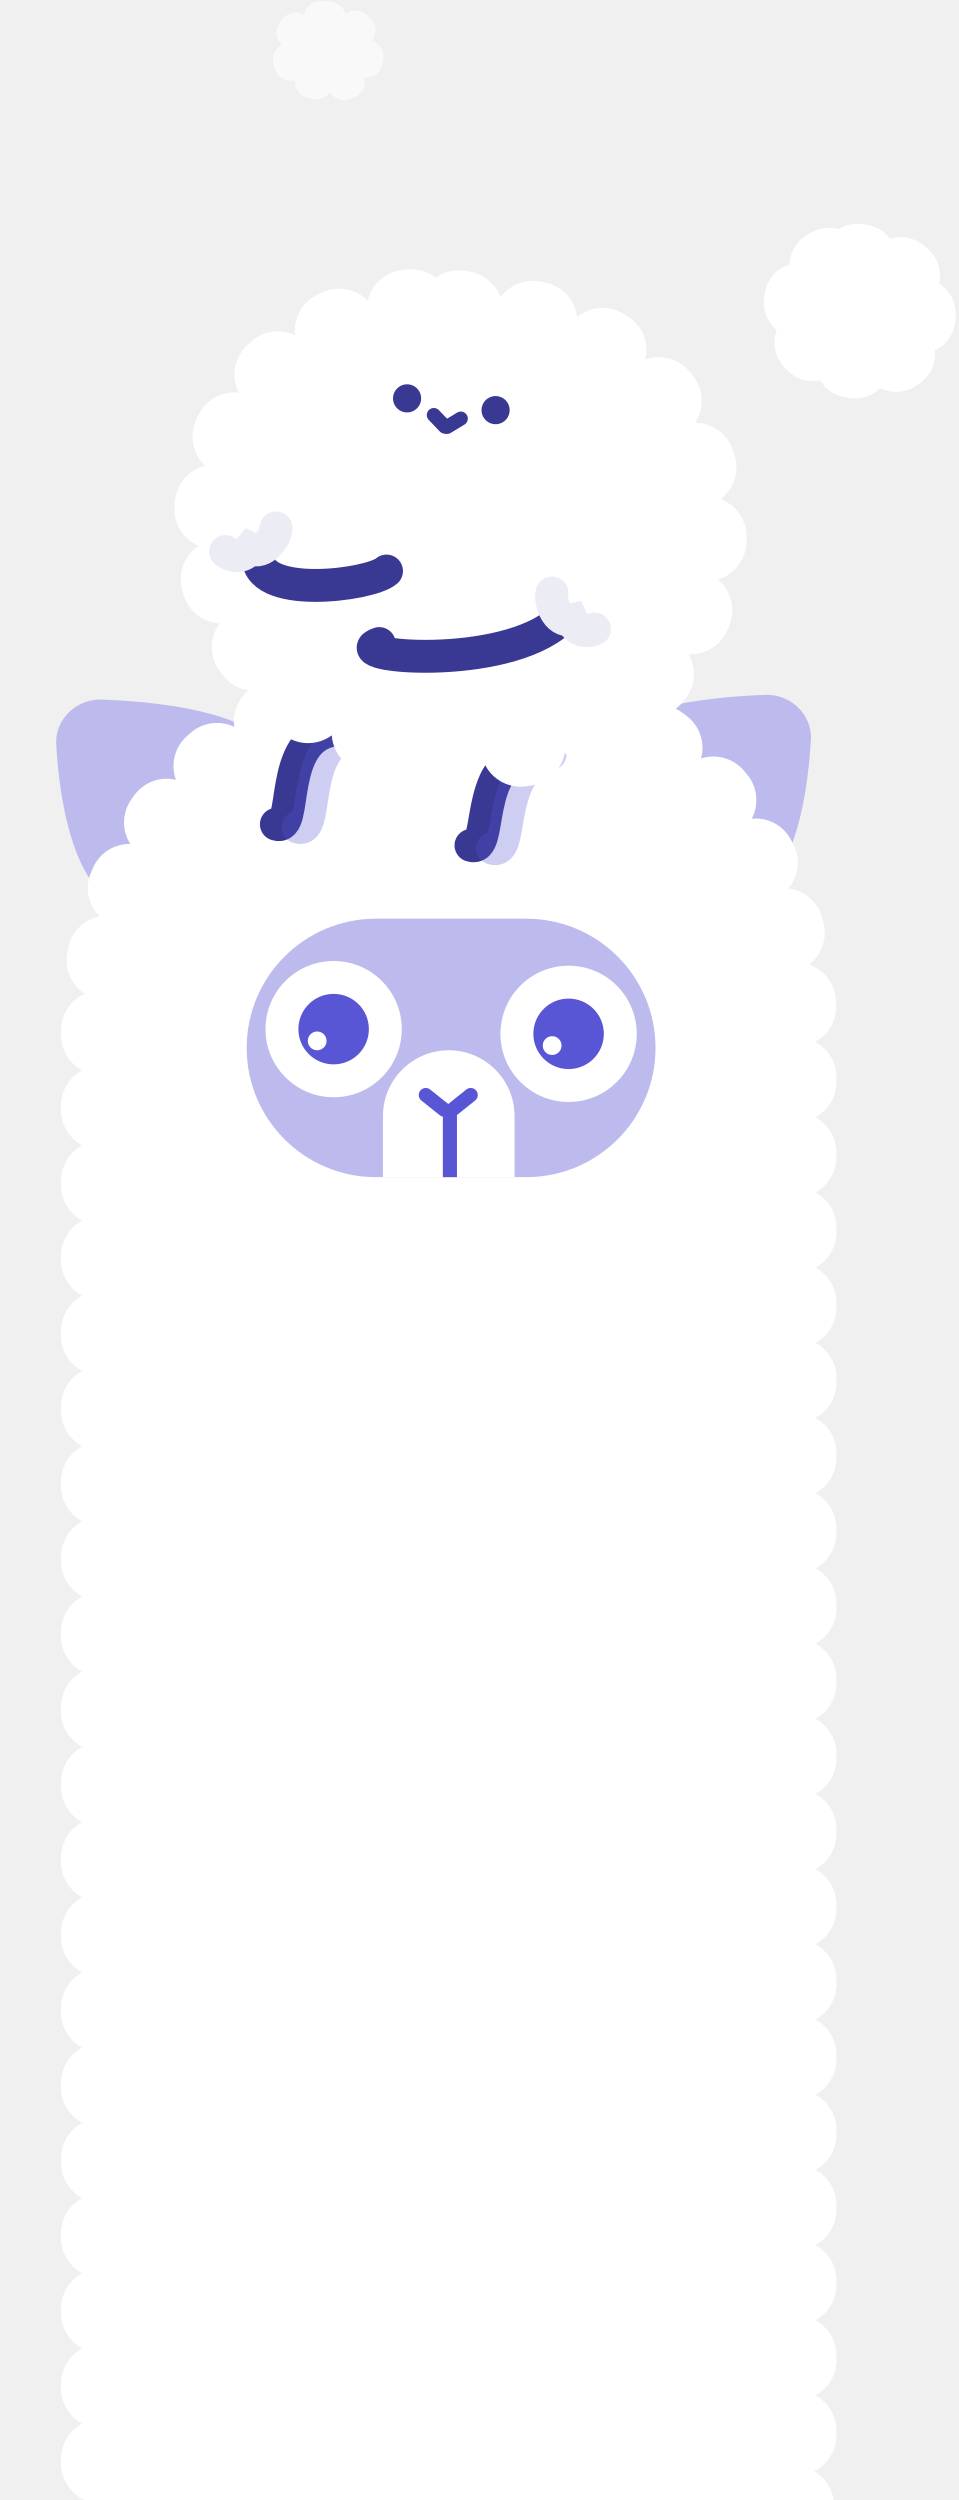
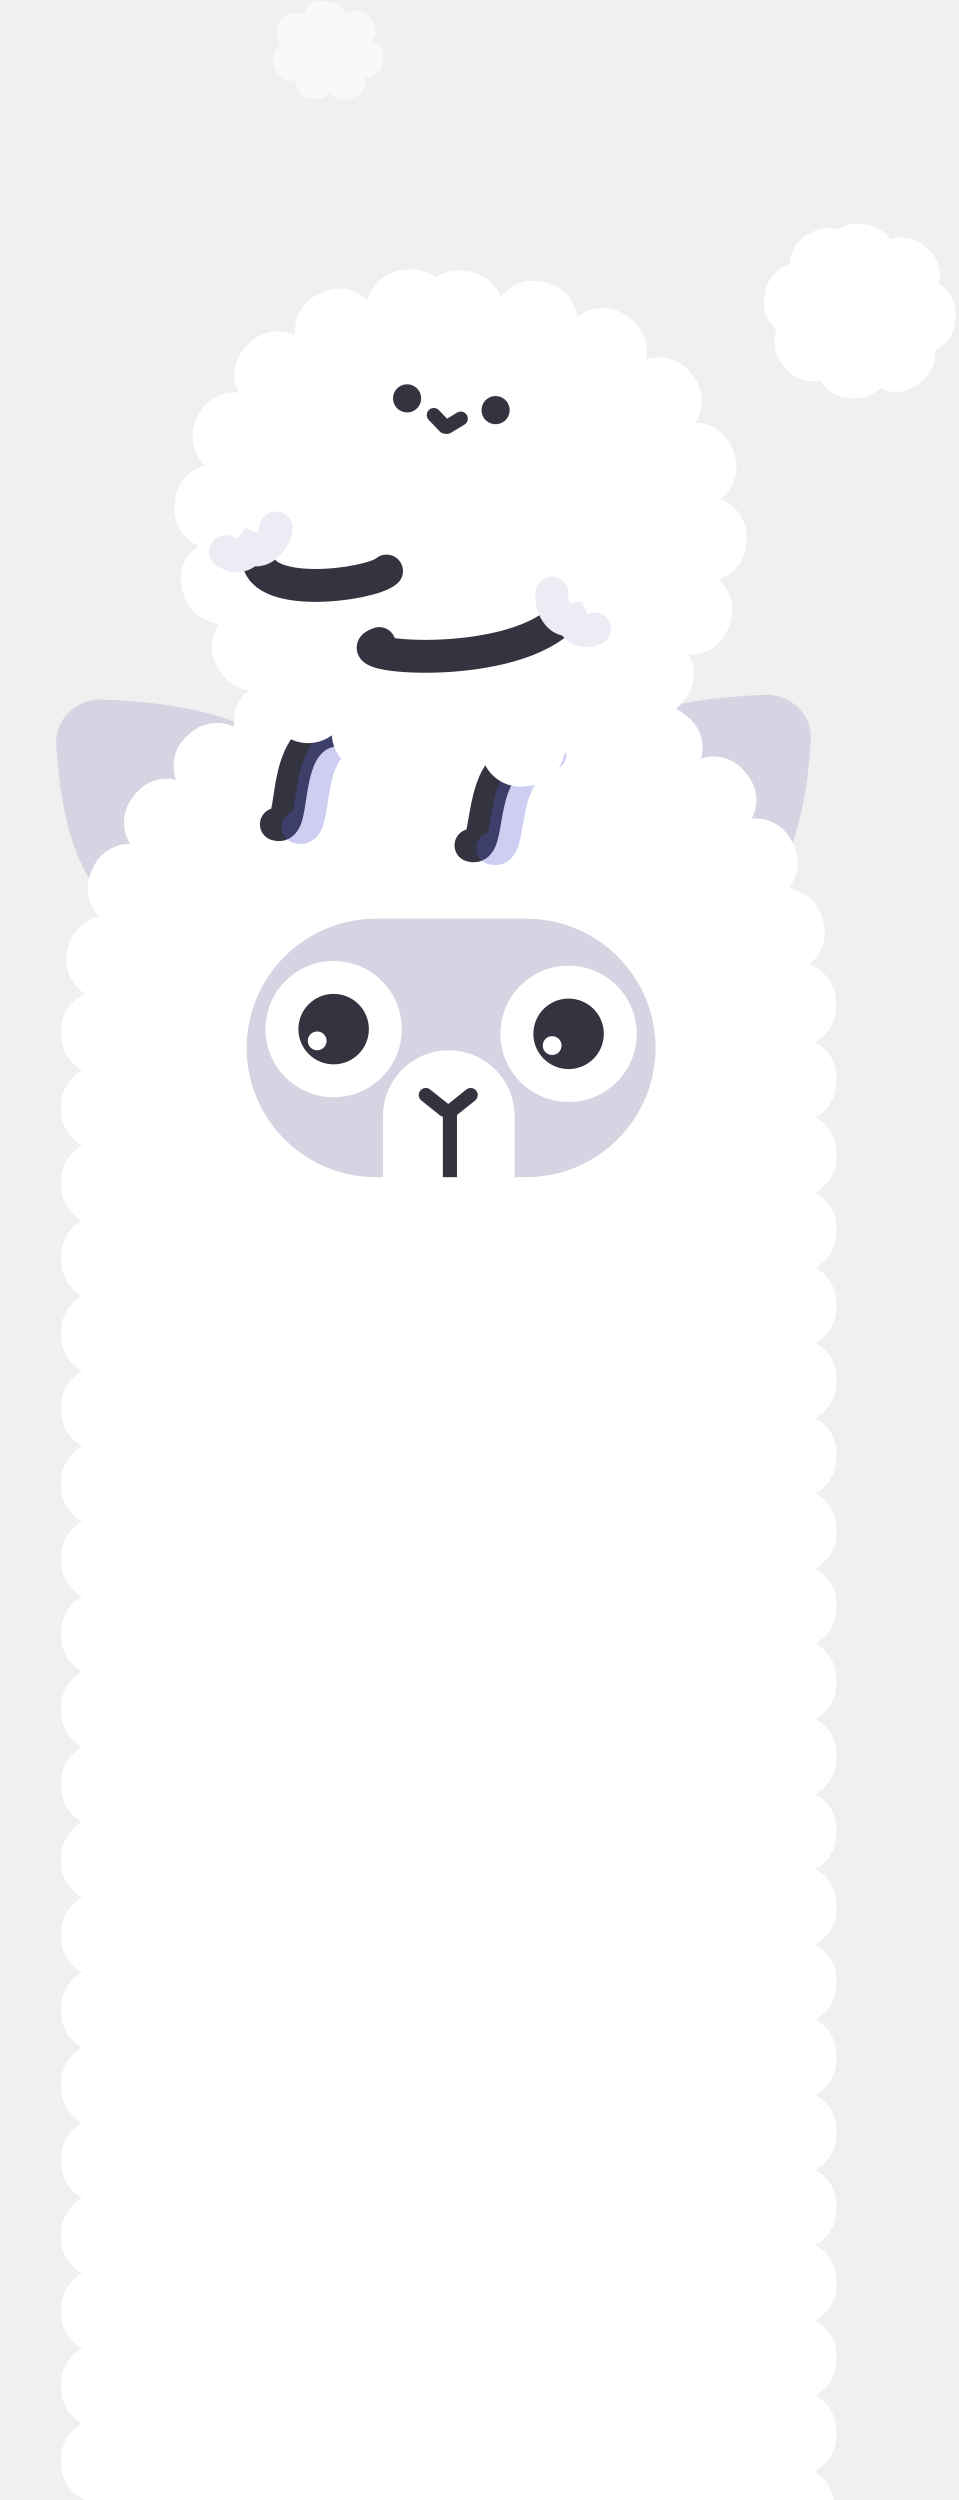
<svg xmlns="http://www.w3.org/2000/svg" width="204" height="532" viewBox="0 0 204 532" fill="none">
-   <path d="M11.966 158.415C11.757 154.684 13.951 151.32 17.338 149.74V149.74C18.633 149.135 20.032 148.82 21.461 148.863C27.821 149.056 46.568 150.146 54.804 156.322C48.804 170.322 34.304 178.322 21.804 190.322C14.391 183.262 12.461 167.232 11.966 158.415Z" fill="#BDBBED" />
-   <path d="M172.559 157.415C172.768 153.684 170.574 150.32 167.188 148.74V148.74C165.893 148.135 164.493 147.82 163.065 147.863C156.704 148.056 137.957 149.146 129.722 155.322C135.722 169.322 150.222 177.322 162.722 189.322C170.134 182.262 172.065 166.232 172.559 157.415Z" fill="#BDBBED" />
+   <path d="M11.966 158.415C11.757 154.684 13.951 151.32 17.338 149.74C18.633 149.135 20.032 148.82 21.461 148.863C27.821 149.056 46.568 150.146 54.804 156.322C48.804 170.322 34.304 178.322 21.804 190.322C14.391 183.262 12.461 167.232 11.966 158.415Z" fill="#D5D4E2" />
+   <path d="M172.559 157.415C172.768 153.684 170.574 150.32 167.188 148.74C165.893 148.135 164.493 147.82 163.065 147.863C156.704 148.056 137.957 149.146 129.722 155.322C135.722 169.322 150.222 177.322 162.722 189.322C170.134 182.262 172.065 166.232 172.559 157.415Z" fill="#D5D4E2" />
  <rect x="21.496" y="143.498" width="148" height="455" rx="74" fill="white" stroke="white" stroke-width="17" stroke-linecap="round" stroke-linejoin="round" stroke-dasharray="1 15" />
-   <rect x="52.496" y="195.498" width="87" height="55" rx="27.5" fill="#BDBBED" />
-   <path d="M81.496 237.498C81.496 229.766 87.764 223.498 95.496 223.498V223.498C103.228 223.498 109.496 229.766 109.496 237.498V250.498H81.496V237.498Z" fill="white" />
+   <rect x="52.496" y="195.498" width="87" height="55" rx="27.5" fill="#D5D4E2" />
+   <path d="M81.496 237.498C81.496 229.766 87.764 223.498 95.496 223.498C103.228 223.498 109.496 229.766 109.496 237.498V250.498H81.496V237.498Z" fill="white" />
  <rect x="56.496" y="204.498" width="29" height="29" rx="14.5" fill="white" />
  <rect x="106.496" y="205.498" width="29" height="29" rx="14.5" fill="white" />
-   <rect x="63.496" y="211.498" width="15" height="15" rx="7.5" fill="#5856D4" />
+   <rect x="63.496" y="211.498" width="15" height="15" rx="7.5" fill="#343440" />
  <rect width="4" height="4" rx="2" transform="matrix(1 0 0 -1 65.4961 223.498)" fill="white" />
-   <rect x="113.496" y="212.498" width="15" height="15" rx="7.5" fill="#5856D4" />
+   <rect x="113.496" y="212.498" width="15" height="15" rx="7.5" fill="#343440" />
  <rect width="4" height="4" rx="2" transform="matrix(1 0 0 -1 115.496 224.498)" fill="white" />
-   <line x1="90.604" y1="233.019" x2="94.525" y2="236.155" stroke="#5856D4" stroke-width="3" stroke-linecap="round" />
-   <line x1="1.5" y1="-1.5" x2="6.521" y2="-1.5" transform="matrix(-0.780869 0.624695 0.624695 0.780869 102.276 233.253)" stroke="#5856D4" stroke-width="3" stroke-linecap="round" />
-   <line x1="95.741" y1="237.998" x2="95.741" y2="248.998" stroke="#5856D4" stroke-width="3" stroke-linecap="square" />
-   <path d="M71.061 155.34C58.844 157.248 63.638 177.051 58.813 175.402" stroke="#393893" stroke-width="7" stroke-linecap="round" />
-   <path d="M75.661 155.95C63.443 157.858 68.238 177.662 63.413 176.012" stroke="#5856D4" stroke-opacity="0.29" stroke-width="7" stroke-linecap="round" />
-   <path d="M112.471 159.831C100.551 163.292 105.047 181.543 100.223 179.893" stroke="#393893" stroke-width="7" stroke-linecap="round" />
+   <line x1="90.604" y1="233.019" x2="94.525" y2="236.155" stroke="#343440" stroke-width="3" stroke-linecap="round" />
+   <line x1="1.5" y1="-1.5" x2="6.521" y2="-1.5" transform="matrix(-0.780869 0.624695 0.624695 0.780869 102.276 233.253)" stroke="#343440" stroke-width="3" stroke-linecap="round" />
+   <line x1="95.741" y1="237.998" x2="95.741" y2="248.998" stroke="#343440" stroke-width="3" stroke-linecap="square" />
+   <path d="M71.061 155.34C58.844 157.248 63.638 177.051 58.813 175.402" stroke="#343440" stroke-width="7" stroke-linecap="round" />
+   <path d="M75.661 155.951C63.443 157.859 68.238 177.662 63.413 176.013" stroke="#5856D4" stroke-opacity="0.29" stroke-width="7" stroke-linecap="round" />
+   <path d="M112.471 159.831C100.551 163.292 105.047 181.543 100.223 179.893" stroke="#343440" stroke-width="7" stroke-linecap="round" />
  <path d="M117.069 160.442C105.15 163.903 109.646 182.154 104.821 180.504" stroke="#5856D4" stroke-opacity="0.29" stroke-width="7" stroke-linecap="round" />
  <rect x="51.949" y="59.993" width="105" height="92" rx="46" transform="rotate(7.56598 51.9492 59.9932)" fill="white" stroke="white" stroke-width="17" stroke-linecap="round" stroke-linejoin="round" stroke-dasharray="1 15" />
  <rect x="171.462" y="53.674" width="26" height="22" rx="11" transform="rotate(7.56598 171.462 53.6738)" fill="white" stroke="white" stroke-width="15" stroke-linecap="round" stroke-linejoin="round" stroke-dasharray="1 9" />
  <rect opacity="0.6" x="62.203" y="2.846" width="17" height="14" rx="7" transform="rotate(7.56598 62.2031 2.8457)" fill="white" stroke="white" stroke-width="7" stroke-linecap="round" stroke-linejoin="round" stroke-dasharray="1 6" />
-   <rect width="6" height="6" rx="3" transform="matrix(0.991294 0.131668 0.131668 -0.991294 83.2588 87.3535)" fill="#393893" />
-   <rect width="6" height="6" rx="3" transform="matrix(0.991294 0.131668 0.131668 -0.991294 102.093 89.8555)" fill="#393893" />
-   <line x1="92.318" y1="88.321" x2="94.672" y2="90.778" stroke="#393893" stroke-width="3" stroke-linecap="round" />
-   <line x1="1.5" y1="-1.5" x2="4.903" y2="-1.5" transform="matrix(-0.856323 0.516441 0.516441 0.856323 100.11 89.5918)" stroke="#393893" stroke-width="3" stroke-linecap="round" />
-   <path d="M119.196 131.974C107.142 142.982 72.263 139.757 80.706 136.949" stroke="#393893" stroke-width="7" stroke-linecap="round" />
-   <path d="M126.514 133.847C124.153 134.774 122.49 133.809 121.629 131.867C118.409 132.523 117.013 127.872 117.459 126.195" stroke="#ECECF4" stroke-width="7" stroke-linecap="round" />
-   <path d="M82.252 121.519C78.817 124.593 53.675 127.811 54.991 117.898" stroke="#393893" stroke-width="7" stroke-linecap="round" />
+   <rect width="6" height="6" rx="3" transform="matrix(0.991294 0.131668 0.131668 -0.991294 83.2588 87.3535)" fill="#343440" />
+   <rect width="6" height="6" rx="3" transform="matrix(0.991294 0.131668 0.131668 -0.991294 102.093 89.8555)" fill="#343440" />
+   <line x1="92.318" y1="88.321" x2="94.672" y2="90.778" stroke="#343440" stroke-width="3" stroke-linecap="round" />
+   <line x1="1.5" y1="-1.5" x2="4.903" y2="-1.5" transform="matrix(-0.856323 0.516441 0.516441 0.856323 100.11 89.5923)" stroke="#343440" stroke-width="3" stroke-linecap="round" />
+   <path d="M119.196 131.974C107.142 142.983 72.263 139.757 80.706 136.95" stroke="#343440" stroke-width="7" stroke-linecap="round" />
+   <path d="M126.514 133.847C124.153 134.773 122.49 133.808 121.629 131.867C118.409 132.522 117.013 127.872 117.459 126.195" stroke="#ECECF4" stroke-width="7" stroke-linecap="round" />
+   <path d="M82.252 121.519C78.817 124.593 53.675 127.811 54.991 117.898" stroke="#343440" stroke-width="7" stroke-linecap="round" />
  <path d="M48 117.366C50.037 118.877 51.894 118.379 53.232 116.729C56.169 118.203 58.731 114.078 58.738 112.343" stroke="#ECECF4" stroke-width="7" stroke-linecap="round" />
</svg>
